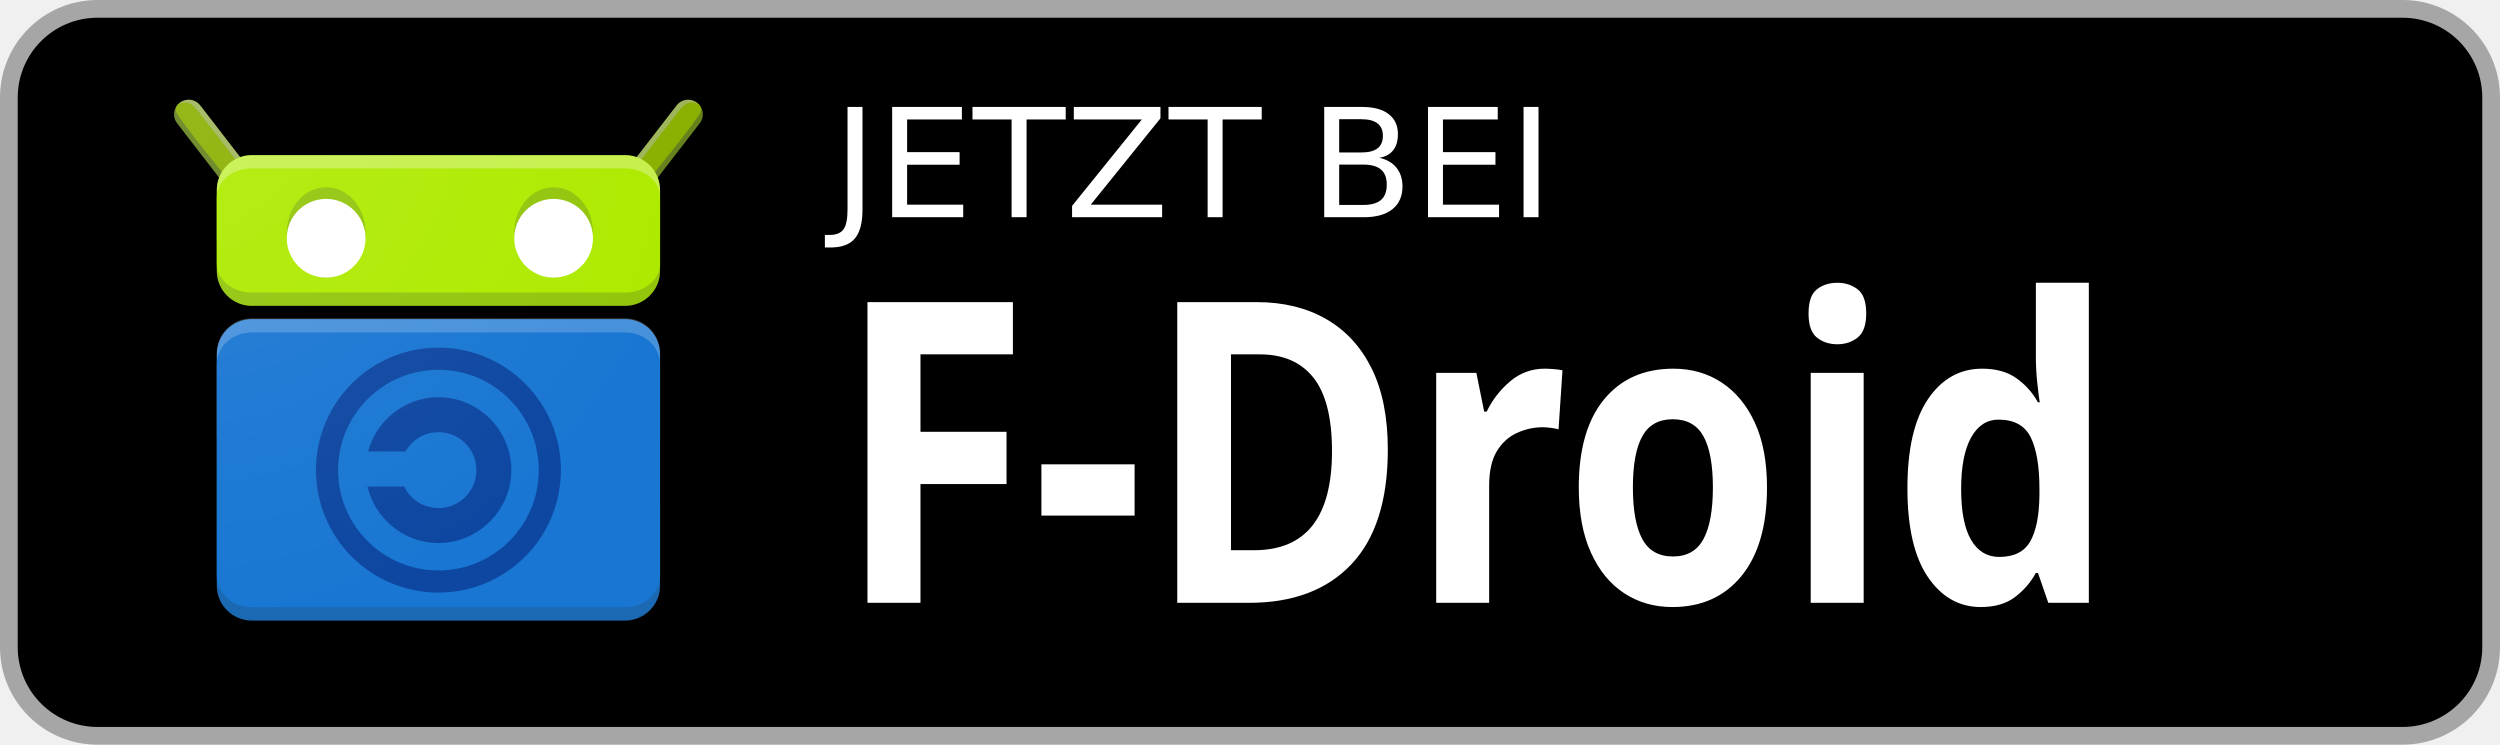
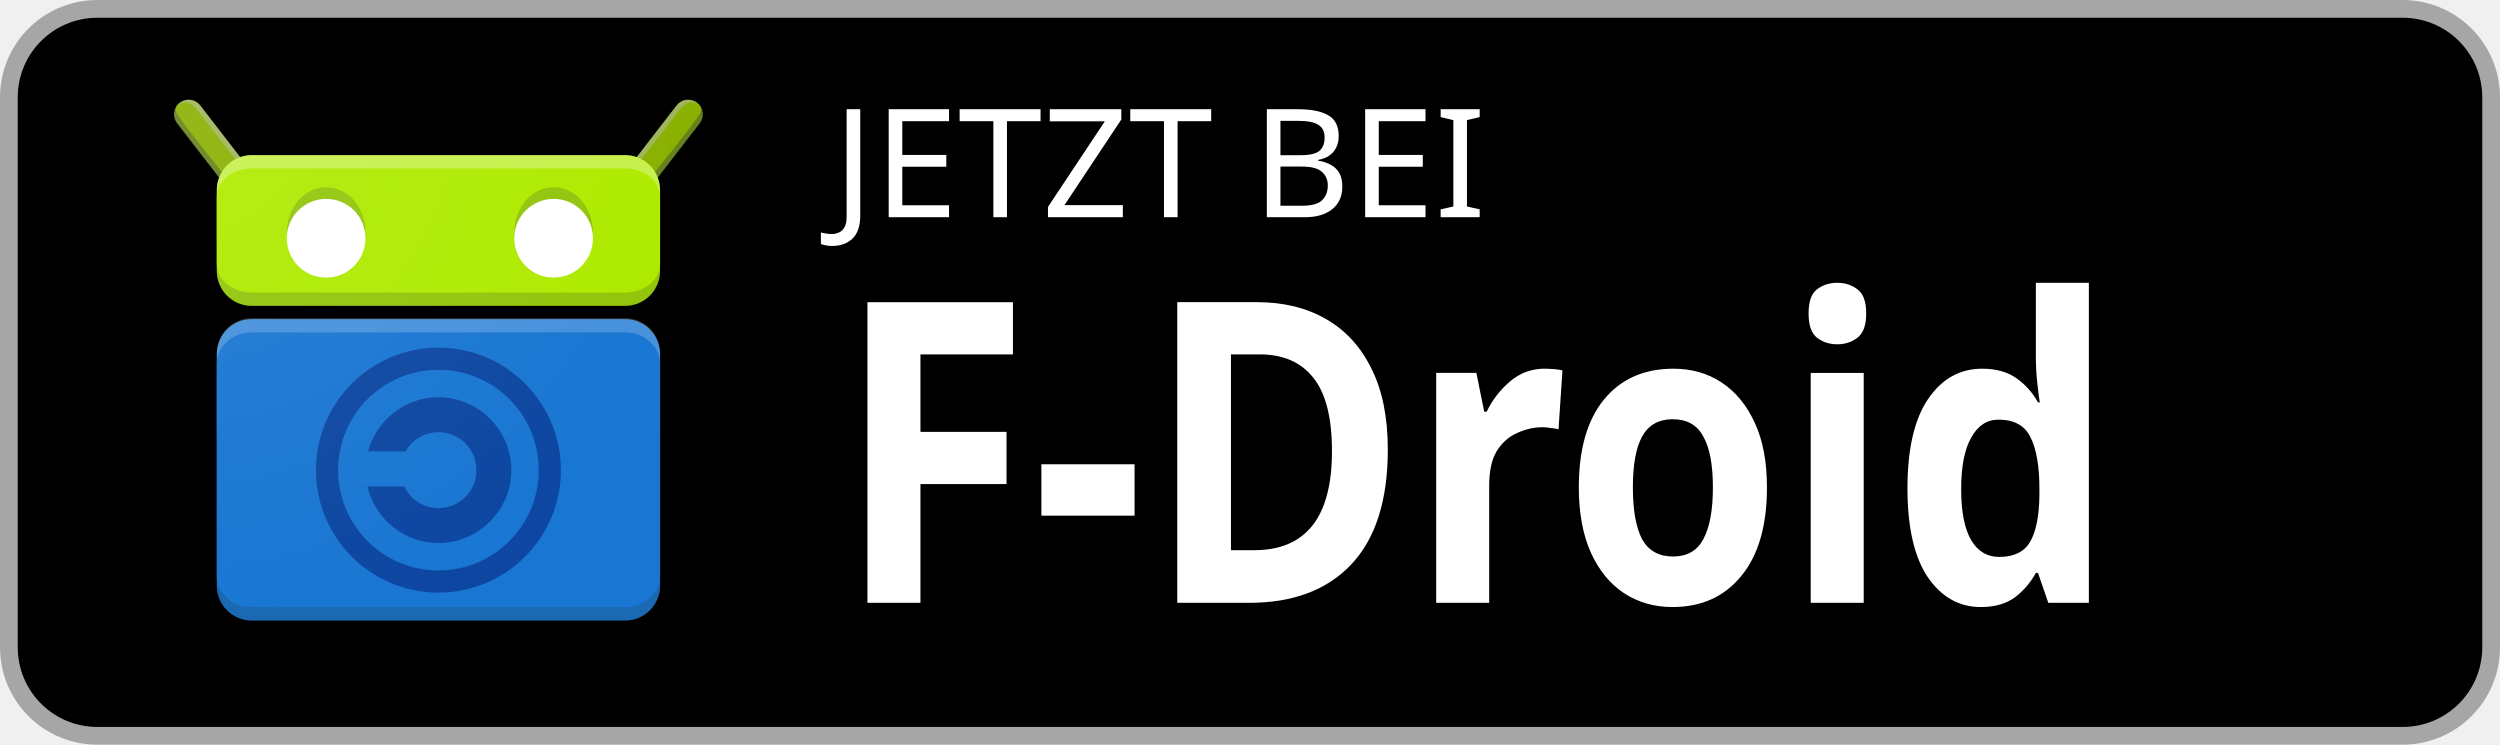
<svg xmlns="http://www.w3.org/2000/svg" xmlns:xlink="http://www.w3.org/1999/xlink" width="564" height="168" version="1.1" id="svg21">
  <defs id="defs2">
    <radialGradient xlink:href="#a" id="b" cx="113" cy="-12.89" fx="113" fy="-12.89" r="59.662" gradientTransform="matrix(0,1.96105,-1.97781,0,254.507,78.763)" gradientUnits="userSpaceOnUse" />
    <linearGradient id="a">
      <stop style="stop-color:#fff;stop-opacity:.098" offset="0" id="stop1" />
      <stop style="stop-color:#fff;stop-opacity:0" offset="1" id="stop2" />
    </linearGradient>
  </defs>
  <g transform="translate(-321.091,-353.362)" id="g21">
-     <rect style="color:#000000;display:inline;overflow:visible;visibility:visible;fill:#000000;fill-opacity:1;fill-rule:nonzero;stroke:#a6a6a6;stroke-width:4;stroke-miterlimit:4;stroke-dasharray:none;stroke-opacity:1;marker:none;enable-background:accumulate" width="560" height="164" x="323.091" y="355.362" rx="20" ry="20" id="rect2" />
-     <text y="402.367" x="508.951" style="color:#000000;font-style:normal;font-variant:normal;font-weight:400;font-stretch:normal;font-size:12.395px;line-height:100%;font-family:'DejaVu Sans';-inkscape-font-specification:'DejaVu Sans';letter-spacing:0;word-spacing:0;display:inline;overflow:visible;visibility:visible;fill:#ffffff;fill-opacity:1;fill-rule:nonzero;stroke:none;stroke-width:1px;marker:none;enable-background:accumulate" xml:space="preserve" id="text2">
-       <tspan y="402.367" x="508.951" style="font-style:normal;font-variant:normal;font-weight:400;font-stretch:normal;font-size:34.125px;font-family:'DejaVu Sans';-inkscape-font-specification:'DejaVu Sans'" id="tspan2">JETZT BEI</tspan>
-     </text>
-     <text xml:space="preserve" style="color:#000000;font-style:normal;font-variant:normal;font-weight:700;font-stretch:normal;font-size:27.304px;line-height:100%;font-family:Rokkitt;-inkscape-font-specification:'Rokkitt Bold';text-align:start;letter-spacing:0;word-spacing:0;writing-mode:lr-tb;text-anchor:start;display:inline;overflow:visible;visibility:visible;fill:#ffffff;fill-opacity:1;fill-rule:nonzero;stroke:none;stroke-width:0.919px;marker:none;enable-background:accumulate" x="554.454" y="449.744" id="text3" transform="scale(0.9190437,1.088088)">
-       <tspan x="554.454" y="449.744" style="font-style:normal;font-variant:normal;font-weight:700;font-stretch:normal;font-size:87.309px;line-height:100%;font-family:'Roboto Slab';-inkscape-font-specification:'Roboto Slab Bold';text-align:start;writing-mode:lr-tb;text-anchor:start;fill:#ffffff;fill-opacity:1;stroke-width:0.919px" id="tspan3">F-Droid</tspan>
-     </text>
+     <path id="rect2" style="display:inline;overflow:visible;stroke:#a6a6a6;stroke-width:4;marker:none;enable-background:accumulate" d="m 343.091,355.362 h 520 c 11.08,0 20,8.92 20,20 v 124 c 0,11.08 -8.92,20 -20,20 h -520 c -11.08,0 -20,-8.92 -20,-20 v -124 c 0,-11.08 8.92,-20 20,-20 z" />
+     <path style="font-size:34.125px;line-height:100%;font-family:'DejaVu Sans';-inkscape-font-specification:'DejaVu Sans';letter-spacing:0;word-spacing:0;fill:#ffffff;stroke-width:1px;marker:none" d="m 508.814,408.851 c -0.546,0 -1.024,-0.045 -1.433,-0.137 -0.409,-0.068 -0.773,-0.171 -1.092,-0.307 v -2.594 c 0.364,0.091 0.751,0.171 1.16,0.239 0.409,0.068 0.842,0.102 1.297,0.102 0.569,0 1.103,-0.114 1.604,-0.341 0.523,-0.228 0.944,-0.626 1.263,-1.194 0.319,-0.569 0.478,-1.365 0.478,-2.389 v -24.229 h 3.071 v 23.99 c 0,2.343 -0.58,4.072 -1.74,5.187 -1.16,1.115 -2.696,1.672 -4.607,1.672 z m 26.379,-6.484 h -13.616 v -24.365 h 13.616 v 2.696 h -10.545 v 7.61 h 9.93 v 2.662 h -9.93 v 8.702 h 10.545 z m 13.07,0 h -3.071 v -21.669 h -7.61 v -2.696 h 18.257 v 2.696 h -7.576 z m 26.14,0 h -16.892 v -2.321 l 12.831,-19.315 h -12.421 v -2.73 h 16.141 v 2.321 l -12.831,19.315 h 13.172 z m 12.353,0 h -3.071 v -21.669 h -7.61 v -2.696 h 18.257 v 2.696 h -7.576 z m 27.095,-24.365 c 3.049,0 5.346,0.455 6.893,1.365 1.57,0.887 2.355,2.446 2.355,4.675 0,1.433 -0.398,2.628 -1.194,3.583 -0.796,0.933 -1.945,1.536 -3.447,1.809 v 0.171 c 1.024,0.159 1.945,0.455 2.764,0.887 0.842,0.432 1.502,1.046 1.979,1.843 0.478,0.796 0.717,1.831 0.717,3.105 0,2.207 -0.762,3.913 -2.286,5.119 -1.502,1.206 -3.56,1.809 -6.177,1.809 h -8.565 v -24.365 z m 0.614,10.374 c 2.093,0 3.526,-0.33 4.3,-0.99 0.773,-0.682 1.16,-1.683 1.16,-3.003 0,-1.342 -0.478,-2.298 -1.433,-2.866 -0.933,-0.592 -2.434,-0.887 -4.505,-0.887 h -4.027 v 7.746 z m -4.505,2.559 v 8.838 h 4.914 c 2.161,0 3.663,-0.421 4.505,-1.263 0.842,-0.842 1.263,-1.945 1.263,-3.31 0,-1.274 -0.444,-2.298 -1.331,-3.071 -0.865,-0.796 -2.423,-1.194 -4.675,-1.194 z M 642.687,402.367 H 629.071 v -24.365 h 13.616 v 2.696 h -10.545 v 7.61 h 9.93 v 2.662 h -9.93 v 8.702 h 10.545 z m 12.217,0 h -8.804 v -1.774 l 2.866,-0.648 v -19.485 l -2.866,-0.682 v -1.774 h 8.804 v 1.774 l -2.867,0.682 v 19.485 l 2.867,0.648 z" id="text2" aria-label="JETZT BEI" />
+     <path style="font-weight:700;font-size:87.309px;line-height:100%;font-family:'Roboto Slab';-inkscape-font-specification:'Roboto Slab Bold';letter-spacing:0;word-spacing:0;fill:#ffffff;stroke-width:0.919px;marker:none" d="M 575.321,449.744 H 562.312 v -62.339 h 35.709 v 10.826 h -22.7 v 16.065 h 21.129 v 10.826 h -21.129 z m 29.685,-18.073 v -10.652 h 22.875 v 10.652 z m 85.039,-13.708 c 0,10.535 -2.998,18.48 -8.993,23.835 -5.937,5.297 -14.29,7.945 -25.058,7.945 h -17.636 v -62.339 h 19.557 c 6.519,0 12.165,1.164 16.938,3.492 4.831,2.328 8.556,5.762 11.176,10.302 2.677,4.482 4.016,10.07 4.016,16.763 z m -13.708,0.349 c 0,-6.927 -1.513,-11.99 -4.54,-15.192 -3.027,-3.26 -7.421,-4.889 -13.184,-4.889 h -7.072 v 40.599 h 5.675 c 12.747,0 19.121,-6.839 19.121,-20.518 z m 52.211,-17.113 c 0.64,0 1.397,0.029 2.27,0.087 0.873,0.058 1.572,0.146 2.095,0.262 l -0.96,12.223 c -0.407,-0.116 -1.019,-0.204 -1.833,-0.262 -0.757,-0.116 -1.426,-0.175 -2.008,-0.175 -2.212,0 -4.336,0.407 -6.374,1.222 -2.037,0.757 -3.696,2.008 -4.977,3.754 -1.222,1.746 -1.833,4.133 -1.833,7.159 v 24.272 h -13.009 v -47.671 h 9.866 l 1.921,8.032 h 0.611 c 1.397,-2.445 3.318,-4.54 5.762,-6.286 2.445,-1.746 5.268,-2.619 8.469,-2.619 z m 54.568,24.621 c 0,7.916 -2.095,14.028 -6.286,18.335 -4.133,4.307 -9.779,6.461 -16.938,6.461 -4.424,0 -8.382,-0.96 -11.874,-2.881 -3.434,-1.921 -6.141,-4.715 -8.12,-8.382 -1.979,-3.725 -2.969,-8.236 -2.969,-13.533 0,-7.916 2.066,-13.999 6.199,-18.248 4.133,-4.249 9.808,-6.374 17.025,-6.374 4.482,0 8.44,0.96 11.874,2.881 3.434,1.921 6.141,4.715 8.12,8.382 1.979,3.609 2.969,8.062 2.969,13.358 z m -32.916,0 c 0,4.715 0.757,8.294 2.27,10.739 1.572,2.386 4.104,3.58 7.596,3.58 3.434,0 5.908,-1.193 7.421,-3.58 1.572,-2.445 2.357,-6.024 2.357,-10.739 0,-4.715 -0.786,-8.236 -2.357,-10.564 -1.513,-2.386 -4.016,-3.58 -7.509,-3.58 -3.434,0 -5.937,1.193 -7.509,3.58 -1.513,2.328 -2.27,5.85 -2.27,10.564 z m 50.203,-42.432 c 1.921,0 3.58,0.466 4.977,1.397 1.397,0.873 2.095,2.532 2.095,4.977 0,2.386 -0.698,4.045 -2.095,4.977 -1.397,0.931 -3.056,1.397 -4.977,1.397 -1.979,0 -3.667,-0.466 -5.064,-1.397 -1.339,-0.931 -2.008,-2.59 -2.008,-4.977 0,-2.445 0.669,-4.104 2.008,-4.977 1.397,-0.931 3.085,-1.397 5.064,-1.397 z m 6.461,18.684 v 47.671 h -13.009 v -47.671 z m 28.725,48.544 c -5.297,0 -9.633,-2.066 -13.009,-6.199 -3.318,-4.191 -4.977,-10.332 -4.977,-18.422 0,-8.149 1.688,-14.319 5.064,-18.51 3.376,-4.191 7.8,-6.286 13.271,-6.286 3.434,0 6.257,0.669 8.469,2.008 2.212,1.339 3.958,2.998 5.239,4.977 h 0.437 c -0.175,-0.931 -0.378,-2.27 -0.611,-4.016 -0.233,-1.804 -0.349,-3.638 -0.349,-5.5 v -15.279 h 13.009 v 66.355 h -9.953 l -2.532,-6.199 h -0.524 c -1.281,1.979 -2.998,3.667 -5.151,5.064 -2.154,1.339 -4.948,2.008 -8.382,2.008 z m 4.54,-10.39 c 3.609,0 6.141,-1.048 7.596,-3.143 1.455,-2.154 2.212,-5.355 2.27,-9.604 v -1.397 c 0,-4.656 -0.728,-8.207 -2.183,-10.652 -1.397,-2.445 -4.016,-3.667 -7.858,-3.667 -2.852,0 -5.093,1.251 -6.723,3.754 -1.63,2.445 -2.445,5.995 -2.445,10.652 0,4.656 0.815,8.178 2.445,10.564 1.63,2.328 3.929,3.492 6.897,3.492 z" id="text3" transform="scale(0.9190437,1.088088)" aria-label="F-Droid" />
    <path d="m 2.589,1006.862 4.25,5.5" style="fill:#8ab000;fill-opacity:1;fill-rule:evenodd;stroke:#769616;stroke-width:2.5;stroke-linecap:round;stroke-linejoin:miter;stroke-miterlimit:4;stroke-dasharray:none;stroke-opacity:1" transform="matrix(-2.63159,0,0,2.63157,483.158,-2270.475)" id="path3" />
    <path style="color:#000000;font-style:normal;font-variant:normal;font-weight:400;font-stretch:normal;font-size:medium;line-height:normal;font-family:sans-serif;text-indent:0;text-align:start;text-decoration:none;text-decoration-line:none;text-decoration-style:solid;text-decoration-color:#000000;letter-spacing:normal;word-spacing:normal;text-transform:none;writing-mode:lr-tb;direction:ltr;baseline-shift:baseline;text-anchor:start;white-space:normal;clip-rule:nonzero;display:inline;overflow:visible;visibility:visible;opacity:1;isolation:auto;mix-blend-mode:normal;color-interpolation:sRGB;color-interpolation-filters:linearRGB;solid-color:#000000;solid-opacity:1;fill:#ffffff;fill-opacity:0.298;fill-rule:evenodd;stroke:none;stroke-width:2.5;stroke-linecap:round;stroke-linejoin:miter;stroke-miterlimit:4;stroke-dasharray:none;stroke-dashoffset:0;stroke-opacity:1;color-rendering:auto;image-rendering:auto;shape-rendering:auto;text-rendering:auto;enable-background:accumulate" d="m 2.611,1005.61 c -0.453,0.011 -0.761,0.188 -0.98,0.448 2.027,2.409 2.368,2.792 5.135,6.221 1.02,1.32 2.082,0.638 1.062,-0.681 l -4.25,-5.5 a 1.239,1.239 0 0 0 -0.967,-0.489 z" transform="matrix(-2.63159,0,0,2.63157,483.158,-2270.475)" id="path4" />
    <path style="color:#000000;font-style:normal;font-variant:normal;font-weight:400;font-stretch:normal;font-size:medium;line-height:normal;font-family:sans-serif;text-indent:0;text-align:start;text-decoration:none;text-decoration-line:none;text-decoration-style:solid;text-decoration-color:#000000;letter-spacing:normal;word-spacing:normal;text-transform:none;writing-mode:lr-tb;direction:ltr;baseline-shift:baseline;text-anchor:start;white-space:normal;clip-rule:nonzero;display:inline;overflow:visible;visibility:visible;opacity:1;isolation:auto;mix-blend-mode:normal;color-interpolation:sRGB;color-interpolation-filters:linearRGB;solid-color:#000000;solid-opacity:1;fill:#263238;fill-opacity:0.2;fill-rule:evenodd;stroke:none;stroke-width:2.5;stroke-linecap:round;stroke-linejoin:miter;stroke-miterlimit:4;stroke-dasharray:none;stroke-dashoffset:0;stroke-opacity:1;color-rendering:auto;image-rendering:auto;shape-rendering:auto;text-rendering:auto;enable-background:accumulate" d="m 1.622,1006.07 a 1.25,1.25 0 0 0 -0.022,1.557 l 4.25,5.5 c 1.02,1.319 1.15,-0.613 1.15,-0.613 0,0 -3.735,-4.51 -5.378,-6.443 z" transform="matrix(-2.63159,0,0,2.63157,483.158,-2270.475)" id="path5" />
    <path style="color:#000000;font-style:normal;font-variant:normal;font-weight:400;font-stretch:normal;font-size:medium;line-height:normal;font-family:sans-serif;text-indent:0;text-align:start;text-decoration:none;text-decoration-line:none;text-decoration-style:solid;text-decoration-color:#000000;letter-spacing:normal;word-spacing:normal;text-transform:none;writing-mode:lr-tb;direction:ltr;baseline-shift:baseline;text-anchor:start;white-space:normal;clip-rule:nonzero;display:inline;overflow:visible;visibility:visible;opacity:1;isolation:auto;mix-blend-mode:normal;color-interpolation:sRGB;color-interpolation-filters:linearRGB;solid-color:#000000;solid-opacity:1;fill:#8ab000;fill-opacity:1;fill-rule:evenodd;stroke:none;stroke-width:2.5;stroke-linecap:round;stroke-linejoin:miter;stroke-miterlimit:4;stroke-dasharray:none;stroke-dashoffset:0;stroke-opacity:1;color-rendering:auto;image-rendering:auto;shape-rendering:auto;text-rendering:auto;enable-background:accumulate" d="m 2.338,1005.844 c -0.438,0 -0.96,0.142 -0.824,0.799 0.103,0.501 4.66,6.074 4.66,6.074 1.02,1.32 2.494,0.677 1.474,-0.642 l -4.234,-5.473 c -0.26,-0.29 -0.608,-0.744 -1.076,-0.758 z" transform="matrix(-2.63159,0,0,2.63157,483.158,-2270.475)" id="path6" />
    <path style="fill:#8ab000;fill-opacity:1;fill-rule:evenodd;stroke:#769616;stroke-width:2.5;stroke-linecap:round;stroke-linejoin:miter;stroke-miterlimit:4;stroke-dasharray:none;stroke-opacity:1" d="m 2.589,1006.862 4.25,5.5" transform="matrix(2.63159,0,0,2.63157,356.842,-2270.475)" id="path7" />
    <path d="m 2.611,1005.61 c -0.453,0.011 -0.761,0.188 -0.98,0.448 2.027,2.409 2.368,2.792 5.135,6.221 1.02,1.32 2.082,0.638 1.062,-0.681 l -4.25,-5.5 a 1.239,1.239 0 0 0 -0.967,-0.489 z" style="color:#000000;font-style:normal;font-variant:normal;font-weight:400;font-stretch:normal;font-size:medium;line-height:normal;font-family:sans-serif;text-indent:0;text-align:start;text-decoration:none;text-decoration-line:none;text-decoration-style:solid;text-decoration-color:#000000;letter-spacing:normal;word-spacing:normal;text-transform:none;writing-mode:lr-tb;direction:ltr;baseline-shift:baseline;text-anchor:start;white-space:normal;clip-rule:nonzero;display:inline;overflow:visible;visibility:visible;opacity:1;isolation:auto;mix-blend-mode:normal;color-interpolation:sRGB;color-interpolation-filters:linearRGB;solid-color:#000000;solid-opacity:1;fill:#ffffff;fill-opacity:0.298;fill-rule:evenodd;stroke:none;stroke-width:2.5;stroke-linecap:round;stroke-linejoin:miter;stroke-miterlimit:4;stroke-dasharray:none;stroke-dashoffset:0;stroke-opacity:1;color-rendering:auto;image-rendering:auto;shape-rendering:auto;text-rendering:auto;enable-background:accumulate" transform="matrix(2.63159,0,0,2.63157,356.842,-2270.475)" id="path8" />
    <path d="m 1.622,1006.07 a 1.25,1.25 0 0 0 -0.022,1.557 l 4.25,5.5 c 1.02,1.319 1.15,-0.613 1.15,-0.613 0,0 -3.735,-4.51 -5.378,-6.443 z" style="color:#000000;font-style:normal;font-variant:normal;font-weight:400;font-stretch:normal;font-size:medium;line-height:normal;font-family:sans-serif;text-indent:0;text-align:start;text-decoration:none;text-decoration-line:none;text-decoration-style:solid;text-decoration-color:#000000;letter-spacing:normal;word-spacing:normal;text-transform:none;writing-mode:lr-tb;direction:ltr;baseline-shift:baseline;text-anchor:start;white-space:normal;clip-rule:nonzero;display:inline;overflow:visible;visibility:visible;opacity:1;isolation:auto;mix-blend-mode:normal;color-interpolation:sRGB;color-interpolation-filters:linearRGB;solid-color:#000000;solid-opacity:1;fill:#263238;fill-opacity:0.2;fill-rule:evenodd;stroke:none;stroke-width:2.5;stroke-linecap:round;stroke-linejoin:miter;stroke-miterlimit:4;stroke-dasharray:none;stroke-dashoffset:0;stroke-opacity:1;color-rendering:auto;image-rendering:auto;shape-rendering:auto;text-rendering:auto;enable-background:accumulate" transform="matrix(2.63159,0,0,2.63157,356.842,-2270.475)" id="path9" />
    <path d="m 2.338,1005.844 c -0.438,0 -0.96,0.142 -0.824,0.799 0.103,0.501 4.66,6.074 4.66,6.074 1.02,1.32 2.494,0.677 1.474,-0.642 l -4.234,-5.473 c -0.26,-0.29 -0.608,-0.744 -1.076,-0.758 z" style="color:#000000;font-style:normal;font-variant:normal;font-weight:400;font-stretch:normal;font-size:medium;line-height:normal;font-family:sans-serif;text-indent:0;text-align:start;text-decoration:none;text-decoration-line:none;text-decoration-style:solid;text-decoration-color:#000000;letter-spacing:normal;word-spacing:normal;text-transform:none;writing-mode:lr-tb;direction:ltr;baseline-shift:baseline;text-anchor:start;white-space:normal;clip-rule:nonzero;display:inline;overflow:visible;visibility:visible;opacity:1;isolation:auto;mix-blend-mode:normal;color-interpolation:sRGB;color-interpolation-filters:linearRGB;solid-color:#000000;solid-opacity:1;fill:#8ab000;fill-opacity:1;fill-rule:evenodd;stroke:none;stroke-width:2.5;stroke-linecap:round;stroke-linejoin:miter;stroke-miterlimit:4;stroke-dasharray:none;stroke-dashoffset:0;stroke-opacity:1;color-rendering:auto;image-rendering:auto;shape-rendering:auto;text-rendering:auto;enable-background:accumulate" transform="matrix(2.63159,0,0,2.63157,356.842,-2270.475)" id="path10" />
    <g transform="matrix(2.63159,0,0,2.63157,467.369,-2270.475)" id="g13">
-       <rect ry="3" rx="3" y="1010.36" x="-37" height="12.92" width="38" style="opacity:1;fill:#aeea00;fill-opacity:1;stroke:none;stroke-width:3;stroke-linecap:round;stroke-linejoin:miter;stroke-miterlimit:3;stroke-dasharray:none;stroke-dashoffset:0;stroke-opacity:1" id="rect10" />
-       <rect style="opacity:1;fill:#263238;fill-opacity:0.2;stroke:none;stroke-width:3;stroke-linecap:round;stroke-linejoin:miter;stroke-miterlimit:3;stroke-dasharray:none;stroke-dashoffset:0;stroke-opacity:1" width="38" height="10" x="-37" y="1013.279" rx="3" ry="3" id="rect11" />
-       <rect style="opacity:1;fill:#ffffff;fill-opacity:0.298;stroke:none;stroke-width:3;stroke-linecap:round;stroke-linejoin:miter;stroke-miterlimit:3;stroke-dasharray:none;stroke-dashoffset:0;stroke-opacity:1" width="38" height="10" x="-37" y="1010.362" rx="3" ry="3" id="rect12" />
-       <rect style="opacity:1;fill:#aeea00;fill-opacity:1;stroke:none;stroke-width:3;stroke-linecap:round;stroke-linejoin:miter;stroke-miterlimit:3;stroke-dasharray:none;stroke-dashoffset:0;stroke-opacity:1" width="38" height="10.641" x="-37" y="1011.5" rx="3" ry="2.456" id="rect13" />
+       <path id="rect10" style="opacity:1;fill:#aeea00;stroke-width:3;stroke-linecap:round;stroke-miterlimit:3" d="m -34,1010.36 h 32 c 1.662,0 3,1.338 3,3 v 6.92 c 0,1.662 -1.338,3 -3,3 h -32 c -1.662,0 -3,-1.338 -3,-3 v -6.92 c 0,-1.662 1.338,-3 3,-3 z" />
+       <path id="rect11" style="opacity:1;fill:#263238;fill-opacity:0.2;stroke-width:3;stroke-linecap:round;stroke-miterlimit:3" d="m -34,1013.279 h 32 c 1.662,0 3,1.338 3,3 v 4 c 0,1.662 -1.338,3 -3,3 h -32 c -1.662,0 -3,-1.338 -3,-3 v -4 c 0,-1.662 1.338,-3 3,-3 z" />
+       <path id="rect12" style="opacity:1;fill:#ffffff;fill-opacity:0.298;stroke-width:3;stroke-linecap:round;stroke-miterlimit:3" d="m -34,1010.362 h 32 c 1.662,0 3,1.338 3,3 v 4 c 0,1.662 -1.338,3 -3,3 h -32 c -1.662,0 -3,-1.338 -3,-3 v -4 c 0,-1.662 1.338,-3 3,-3 z" />
+       <path id="rect13" style="opacity:1;fill:#aeea00;stroke-width:3;stroke-linecap:round;stroke-miterlimit:3" d="m -34,1011.5 h 32 c 1.662,0 3,1.095 3,2.456 v 5.729 c 0,1.361 -1.338,2.456 -3,2.456 h -32 c -1.662,0 -3,-1.095 -3,-2.456 v -5.729 c 0,-1.361 1.338,-2.456 3,-2.456 z" />
    </g>
    <g transform="matrix(2.63159,0,0,2.63157,356.842,-2270.745)" id="g17">
-       <rect ry="3" rx="3" y="1024.522" x="5" height="25.84" width="38" style="opacity:1;fill:#1976d2;fill-opacity:1;stroke:none;stroke-width:3;stroke-linecap:round;stroke-linejoin:miter;stroke-miterlimit:3;stroke-dasharray:none;stroke-dashoffset:0;stroke-opacity:1" id="rect14" />
-       <rect style="opacity:1;fill:#263238;fill-opacity:0.2;stroke:none;stroke-width:3;stroke-linecap:round;stroke-linejoin:miter;stroke-miterlimit:3;stroke-dasharray:none;stroke-dashoffset:0;stroke-opacity:1" width="38" height="13" x="5" y="1037.362" rx="3" ry="3" id="rect15" />
-       <rect style="opacity:1;fill:#ffffff;fill-opacity:0.2;stroke:none;stroke-width:3;stroke-linecap:round;stroke-linejoin:miter;stroke-miterlimit:3;stroke-dasharray:none;stroke-dashoffset:0;stroke-opacity:1" width="38" height="13" x="5" y="1024.442" rx="3" ry="3" id="rect16" />
-       <rect style="opacity:1;fill:#1976d2;fill-opacity:1;stroke:none;stroke-width:3;stroke-linecap:round;stroke-linejoin:miter;stroke-miterlimit:3;stroke-dasharray:none;stroke-dashoffset:0;stroke-opacity:1" width="38" height="23.56" x="5" y="1025.662" rx="3" ry="2.718" id="rect17" />
+       <path id="rect14" style="opacity:1;fill:#1976d2;stroke-width:3;stroke-linecap:round;stroke-miterlimit:3" d="m 8,1024.522 h 32 c 1.662,0 3,1.338 3,3 v 19.84 c 0,1.662 -1.338,3 -3,3 H 8 c -1.662,0 -3,-1.338 -3,-3 v -19.84 c 0,-1.662 1.338,-3 3,-3 z" />
+       <path id="rect15" style="opacity:1;fill:#263238;fill-opacity:0.2;stroke-width:3;stroke-linecap:round;stroke-miterlimit:3" d="m 8,1037.362 h 32 c 1.662,0 3,1.338 3,3 v 7 c 0,1.662 -1.338,3 -3,3 H 8 c -1.662,0 -3,-1.338 -3,-3 v -7 c 0,-1.662 1.338,-3 3,-3 z" />
+       <path id="rect16" style="opacity:1;fill:#ffffff;fill-opacity:0.2;stroke-width:3;stroke-linecap:round;stroke-miterlimit:3" d="m 8,1024.442 h 32 c 1.662,0 3,1.338 3,3 v 7 c 0,1.662 -1.338,3 -3,3 H 8 c -1.662,0 -3,-1.338 -3,-3 v -7 c 0,-1.662 1.338,-3 3,-3 z" />
+       <path id="rect17" style="opacity:1;fill:#1976d2;stroke-width:3;stroke-linecap:round;stroke-miterlimit:3" d="m 8,1025.662 h 32 c 1.662,0 3,1.212 3,2.718 v 18.124 c 0,1.506 -1.338,2.718 -3,2.718 H 8 c -1.662,0 -3,-1.212 -3,-2.718 v -18.124 c 0,-1.506 1.338,-2.718 3,-2.718 z" />
    </g>
    <g transform="matrix(2.63159,0,0,2.63157,356.842,396.264)" id="g18">
      <path d="m 24,17.75 c -2.88,0 -5.32,1.985 -6.033,4.65 H 21.18 A 3.215,3.215 0 0 1 24,20.75 3.228,3.228 0 0 1 27.25,24 3.228,3.228 0 0 1 24,27.25 3.219,3.219 0 0 1 21.07,25.4 h -3.154 c 0.642,2.766 3.132,4.85 6.084,4.85 3.434,0 6.25,-2.816 6.25,-6.25 0,-3.434 -2.816,-6.25 -6.25,-6.25 z" style="color:#000000;font-style:normal;font-variant:normal;font-weight:400;font-stretch:normal;font-size:medium;line-height:normal;font-family:sans-serif;text-indent:0;text-align:start;text-decoration:none;text-decoration-line:none;text-decoration-style:solid;text-decoration-color:#000000;letter-spacing:normal;word-spacing:normal;text-transform:none;writing-mode:lr-tb;direction:ltr;baseline-shift:baseline;text-anchor:start;white-space:normal;clip-rule:nonzero;display:inline;overflow:visible;visibility:visible;opacity:1;isolation:auto;mix-blend-mode:normal;color-interpolation:sRGB;color-interpolation-filters:linearRGB;solid-color:#000000;solid-opacity:1;fill:#0d47a1;fill-opacity:1;fill-rule:nonzero;stroke:none;stroke-width:3;stroke-linecap:round;stroke-linejoin:miter;stroke-miterlimit:4;stroke-dasharray:none;stroke-dashoffset:0;stroke-opacity:1;color-rendering:auto;image-rendering:auto;shape-rendering:auto;text-rendering:auto;enable-background:accumulate" id="path17" />
-       <circle r="9.55" cy="24" cx="24" style="opacity:1;fill:none;fill-opacity:0.404;stroke:#0d47a1;stroke-width:1.9;stroke-linecap:round;stroke-linejoin:miter;stroke-miterlimit:4;stroke-dasharray:none;stroke-dashoffset:0;stroke-opacity:1" id="circle17" />
+       <path id="circle17" style="opacity:1;fill:none;fill-opacity:0.404;stroke:#0d47a1;stroke-width:1.9;stroke-linecap:round" d="M 33.55,24 A 9.55,9.55 0 0 1 24,33.55 9.55,9.55 0 0 1 14.45,24 9.55,9.55 0 0 1 24,14.45 9.55,9.55 0 0 1 33.55,24 Z" />
    </g>
    <g transform="matrix(2.63159,0,0,2.63157,356.842,-2269.159)" id="g19">
-       <ellipse ry="3.875" rx="3.375" style="opacity:1;fill:#263238;fill-opacity:0.2;stroke:none;stroke-width:1.9;stroke-linecap:round;stroke-linejoin:miter;stroke-miterlimit:4;stroke-dasharray:none;stroke-dashoffset:0;stroke-opacity:0.697" cx="14.375" cy="1016.487" id="ellipse18" />
-       <circle r="3.375" cy="1016.987" cx="14.375" style="opacity:1;fill:#ffffff;fill-opacity:1;stroke:none;stroke-width:1.9;stroke-linecap:round;stroke-linejoin:miter;stroke-miterlimit:4;stroke-dasharray:none;stroke-dashoffset:0;stroke-opacity:0.697" id="circle18" />
+       <path id="ellipse18" style="opacity:1;fill:#263238;fill-opacity:0.2;stroke-width:1.9;stroke-linecap:round;stroke-opacity:0.697" d="m 17.75,1016.487 a 3.375,3.875 0 0 1 -3.375,3.875 3.375,3.875 0 0 1 -3.375,-3.875 3.375,3.875 0 0 1 3.375,-3.875 3.375,3.875 0 0 1 3.375,3.875 z" />
+       <path id="circle18" style="opacity:1;fill:#ffffff;stroke-width:1.9;stroke-linecap:round;stroke-opacity:0.697" d="m 17.75,1016.987 a 3.375,3.375 0 0 1 -3.375,3.375 3.375,3.375 0 0 1 -3.375,-3.375 3.375,3.375 0 0 1 3.375,-3.375 3.375,3.375 0 0 1 3.375,3.375 z" />
    </g>
    <g transform="matrix(2.63159,0,0,2.63157,408.158,-2269.159)" id="g20">
-       <ellipse cy="1016.487" cx="14.375" style="opacity:1;fill:#263238;fill-opacity:0.2;stroke:none;stroke-width:1.9;stroke-linecap:round;stroke-linejoin:miter;stroke-miterlimit:4;stroke-dasharray:none;stroke-dashoffset:0;stroke-opacity:0.697" rx="3.375" ry="3.875" id="ellipse19" />
-       <circle style="opacity:1;fill:#ffffff;fill-opacity:1;stroke:none;stroke-width:1.9;stroke-linecap:round;stroke-linejoin:miter;stroke-miterlimit:4;stroke-dasharray:none;stroke-dashoffset:0;stroke-opacity:0.697" cx="14.375" cy="1016.987" r="3.375" id="circle19" />
+       <path id="ellipse19" style="opacity:1;fill:#263238;fill-opacity:0.2;stroke-width:1.9;stroke-linecap:round;stroke-opacity:0.697" d="m 17.75,1016.487 a 3.375,3.875 0 0 1 -3.375,3.875 3.375,3.875 0 0 1 -3.375,-3.875 3.375,3.875 0 0 1 3.375,-3.875 3.375,3.875 0 0 1 3.375,3.875 z" />
+       <path id="circle19" style="opacity:1;fill:#ffffff;stroke-width:1.9;stroke-linecap:round;stroke-opacity:0.697" d="m 17.75,1016.987 a 3.375,3.375 0 0 1 -3.375,3.375 3.375,3.375 0 0 1 -3.375,-3.375 3.375,3.375 0 0 1 3.375,-3.375 3.375,3.375 0 0 1 3.375,3.375 z" />
    </g>
    <path d="m 282.715,299.835 a 3.29,3.29 0 0 0 -2.662,5.336 l 9.474,12.261 A 7.894,7.894 0 0 0 289,320.257 v 18.21 a 7.877,7.877 0 0 0 7.895,7.895 h 84.21 A 7.877,7.877 0 0 0 389,338.468 v -18.211 c 0,-0.999 -0.19,-1.949 -0.525,-2.826 l 9.472,-12.26 a 3.29,3.29 0 0 0 -2.433,-5.334 3.29,3.29 0 0 0 -2.772,1.31 l -9.013,11.666 a 7.91,7.91 0 0 0 -2.624,-0.45 h -84.21 c -0.922,0 -1.8,0.163 -2.622,0.45 l -9.015,-11.666 a 3.29,3.29 0 0 0 -2.543,-1.312 z m 14.18,49.527 A 7.877,7.877 0 0 0 289,357.257 v 52.21 a 7.877,7.877 0 0 0 7.895,7.895 h 84.21 A 7.877,7.877 0 0 0 389,409.468 v -52.211 a 7.877,7.877 0 0 0 -7.895,-7.895 z" style="color:#000000;font-style:normal;font-variant:normal;font-weight:400;font-stretch:normal;font-size:medium;line-height:normal;font-family:sans-serif;text-indent:0;text-align:start;text-decoration:none;text-decoration-line:none;text-decoration-style:solid;text-decoration-color:#000000;letter-spacing:normal;word-spacing:normal;text-transform:none;writing-mode:lr-tb;direction:ltr;baseline-shift:baseline;text-anchor:start;white-space:normal;clip-rule:nonzero;display:inline;overflow:visible;visibility:visible;opacity:1;isolation:auto;mix-blend-mode:normal;color-interpolation:sRGB;color-interpolation-filters:linearRGB;solid-color:#000000;solid-opacity:1;fill:url(#b);fill-opacity:1;fill-rule:evenodd;stroke:none;stroke-width:6.579;stroke-linecap:round;stroke-linejoin:miter;stroke-miterlimit:4;stroke-dasharray:none;stroke-dashoffset:0;stroke-opacity:1;color-rendering:auto;image-rendering:auto;shape-rendering:auto;text-rendering:auto;enable-background:accumulate" transform="translate(81,76)" id="path20" />
  </g>
</svg>
